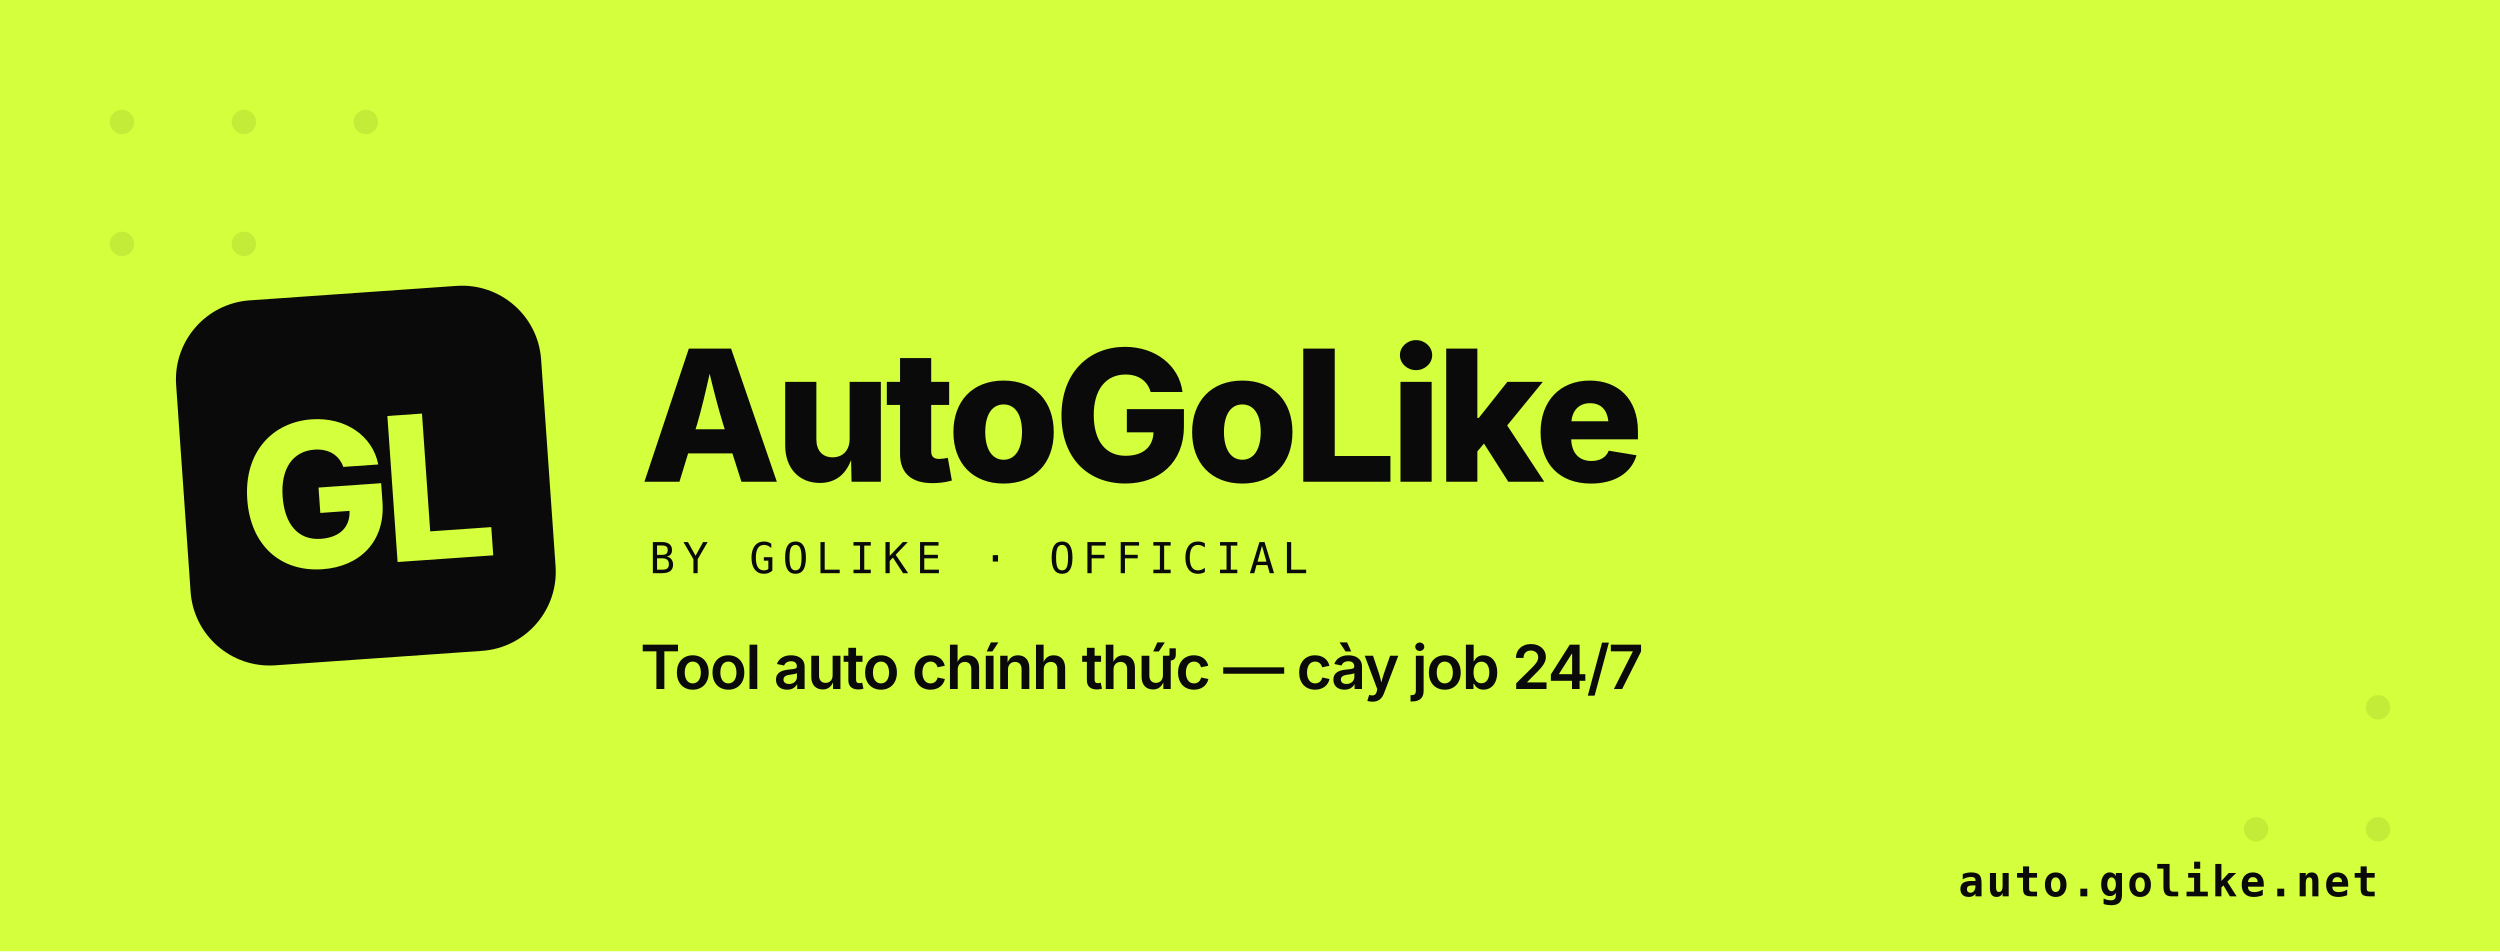
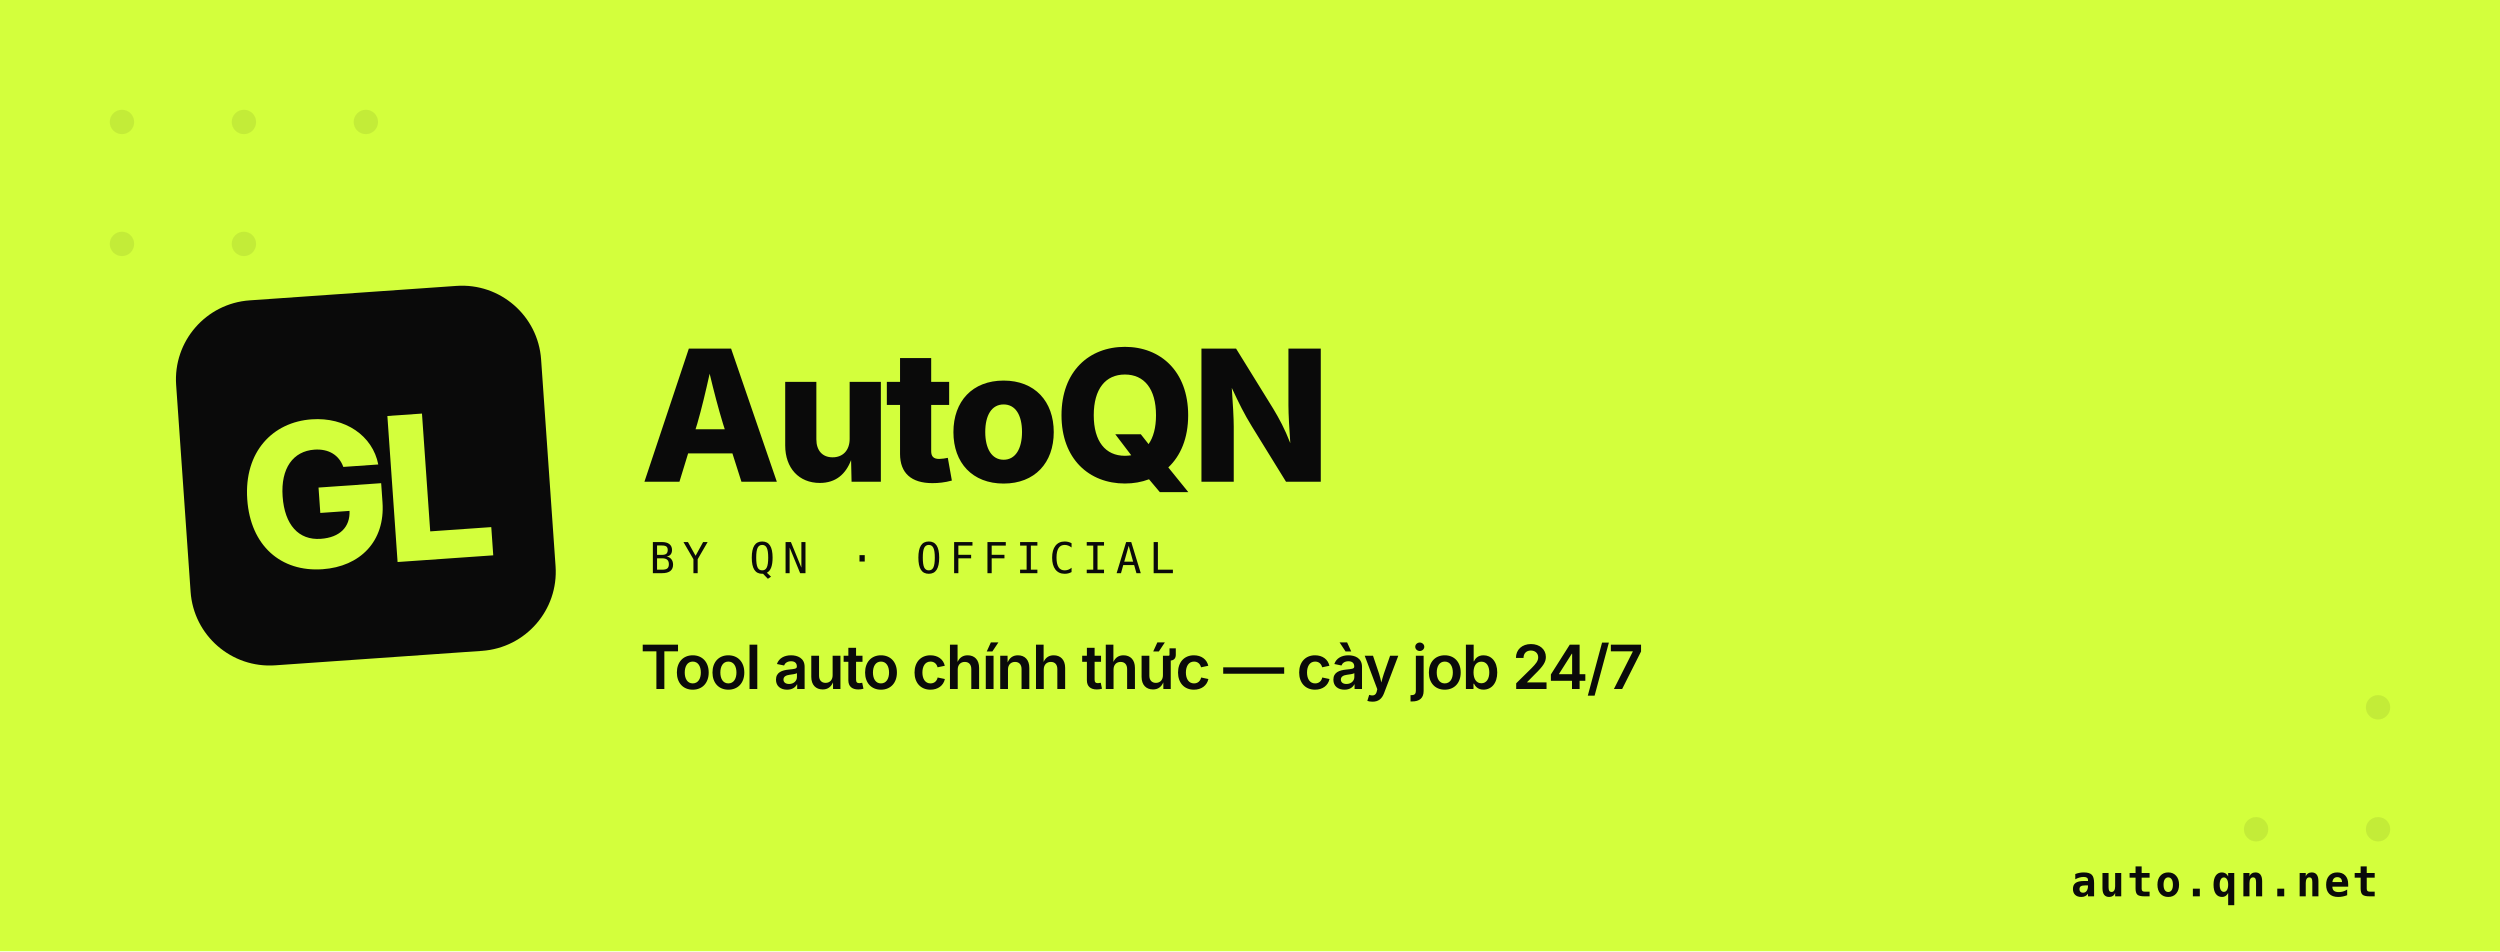
- <svg xmlns="http://www.w3.org/2000/svg" viewBox="0 0 820 312" width="820" height="312" role="img" aria-label="AutoGoLike — Tool auto chính thức Golike">
+ <svg xmlns="http://www.w3.org/2000/svg" viewBox="0 0 820 312" width="820" height="312" role="img" aria-label="AutoQN — Tool auto chính thức QN">
  <rect width="820" height="312" fill="#d3ff3c" />
  <g fill="#0a0a0a" opacity="0.08">
    <circle cx="40" cy="40" r="4" />
    <circle cx="80" cy="40" r="4" />
    <circle cx="120" cy="40" r="4" />
    <circle cx="40" cy="80" r="4" />
    <circle cx="80" cy="80" r="4" />
    <circle cx="780" cy="272" r="4" />
    <circle cx="740" cy="272" r="4" />
    <circle cx="780" cy="232" r="4" />
  </g>
  <g transform="translate(60 96)">
    <g transform="rotate(-4 60 60)">
      <rect x="0" y="0" width="120" height="120" rx="26" fill="#0a0a0a" />
      <text x="60" y="89" text-anchor="middle" font-family="'Space Grotesk','Archivo Black','Inter',system-ui,-apple-system,sans-serif" font-weight="800" font-size="66" fill="#d3ff3c" letter-spacing="-3">GL</text>
    </g>
  </g>
  <g transform="translate(210 0)">
-     <text x="0" y="158" font-family="'Space Grotesk','Inter',system-ui,-apple-system,sans-serif" font-weight="800" font-size="60" fill="#0a0a0a" letter-spacing="-2">AutoGoLike</text>
-     <text x="3" y="188" font-family="'JetBrains Mono','SF Mono',ui-monospace,monospace" font-weight="500" font-size="14" fill="#0a0a0a" letter-spacing="2.5">BY GOLIKE · OFFICIAL</text>
+     <text x="0" y="158" font-family="'Space Grotesk','Inter',system-ui,-apple-system,sans-serif" font-weight="800" font-size="60" fill="#0a0a0a" letter-spacing="-2">AutoQN</text>
+     <text x="3" y="188" font-family="'JetBrains Mono','SF Mono',ui-monospace,monospace" font-weight="500" font-size="14" fill="#0a0a0a" letter-spacing="2.5">BY QN · OFFICIAL</text>
    <text x="0" y="226" font-family="'Space Grotesk','Inter',system-ui,-apple-system,sans-serif" font-weight="600" font-size="20" fill="#0a0a0a" letter-spacing="-0.5">Tool auto chính thức — cày job 24/7</text>
  </g>
-   <text x="780" y="294" text-anchor="end" font-family="'JetBrains Mono','SF Mono',ui-monospace,monospace" font-weight="600" font-size="14" fill="#0a0a0a" letter-spacing="0.8">auto.golike.net</text>
+   <text x="780" y="294" text-anchor="end" font-family="'JetBrains Mono','SF Mono',ui-monospace,monospace" font-weight="600" font-size="14" fill="#0a0a0a" letter-spacing="0.8">auto.qn.net</text>
</svg>
